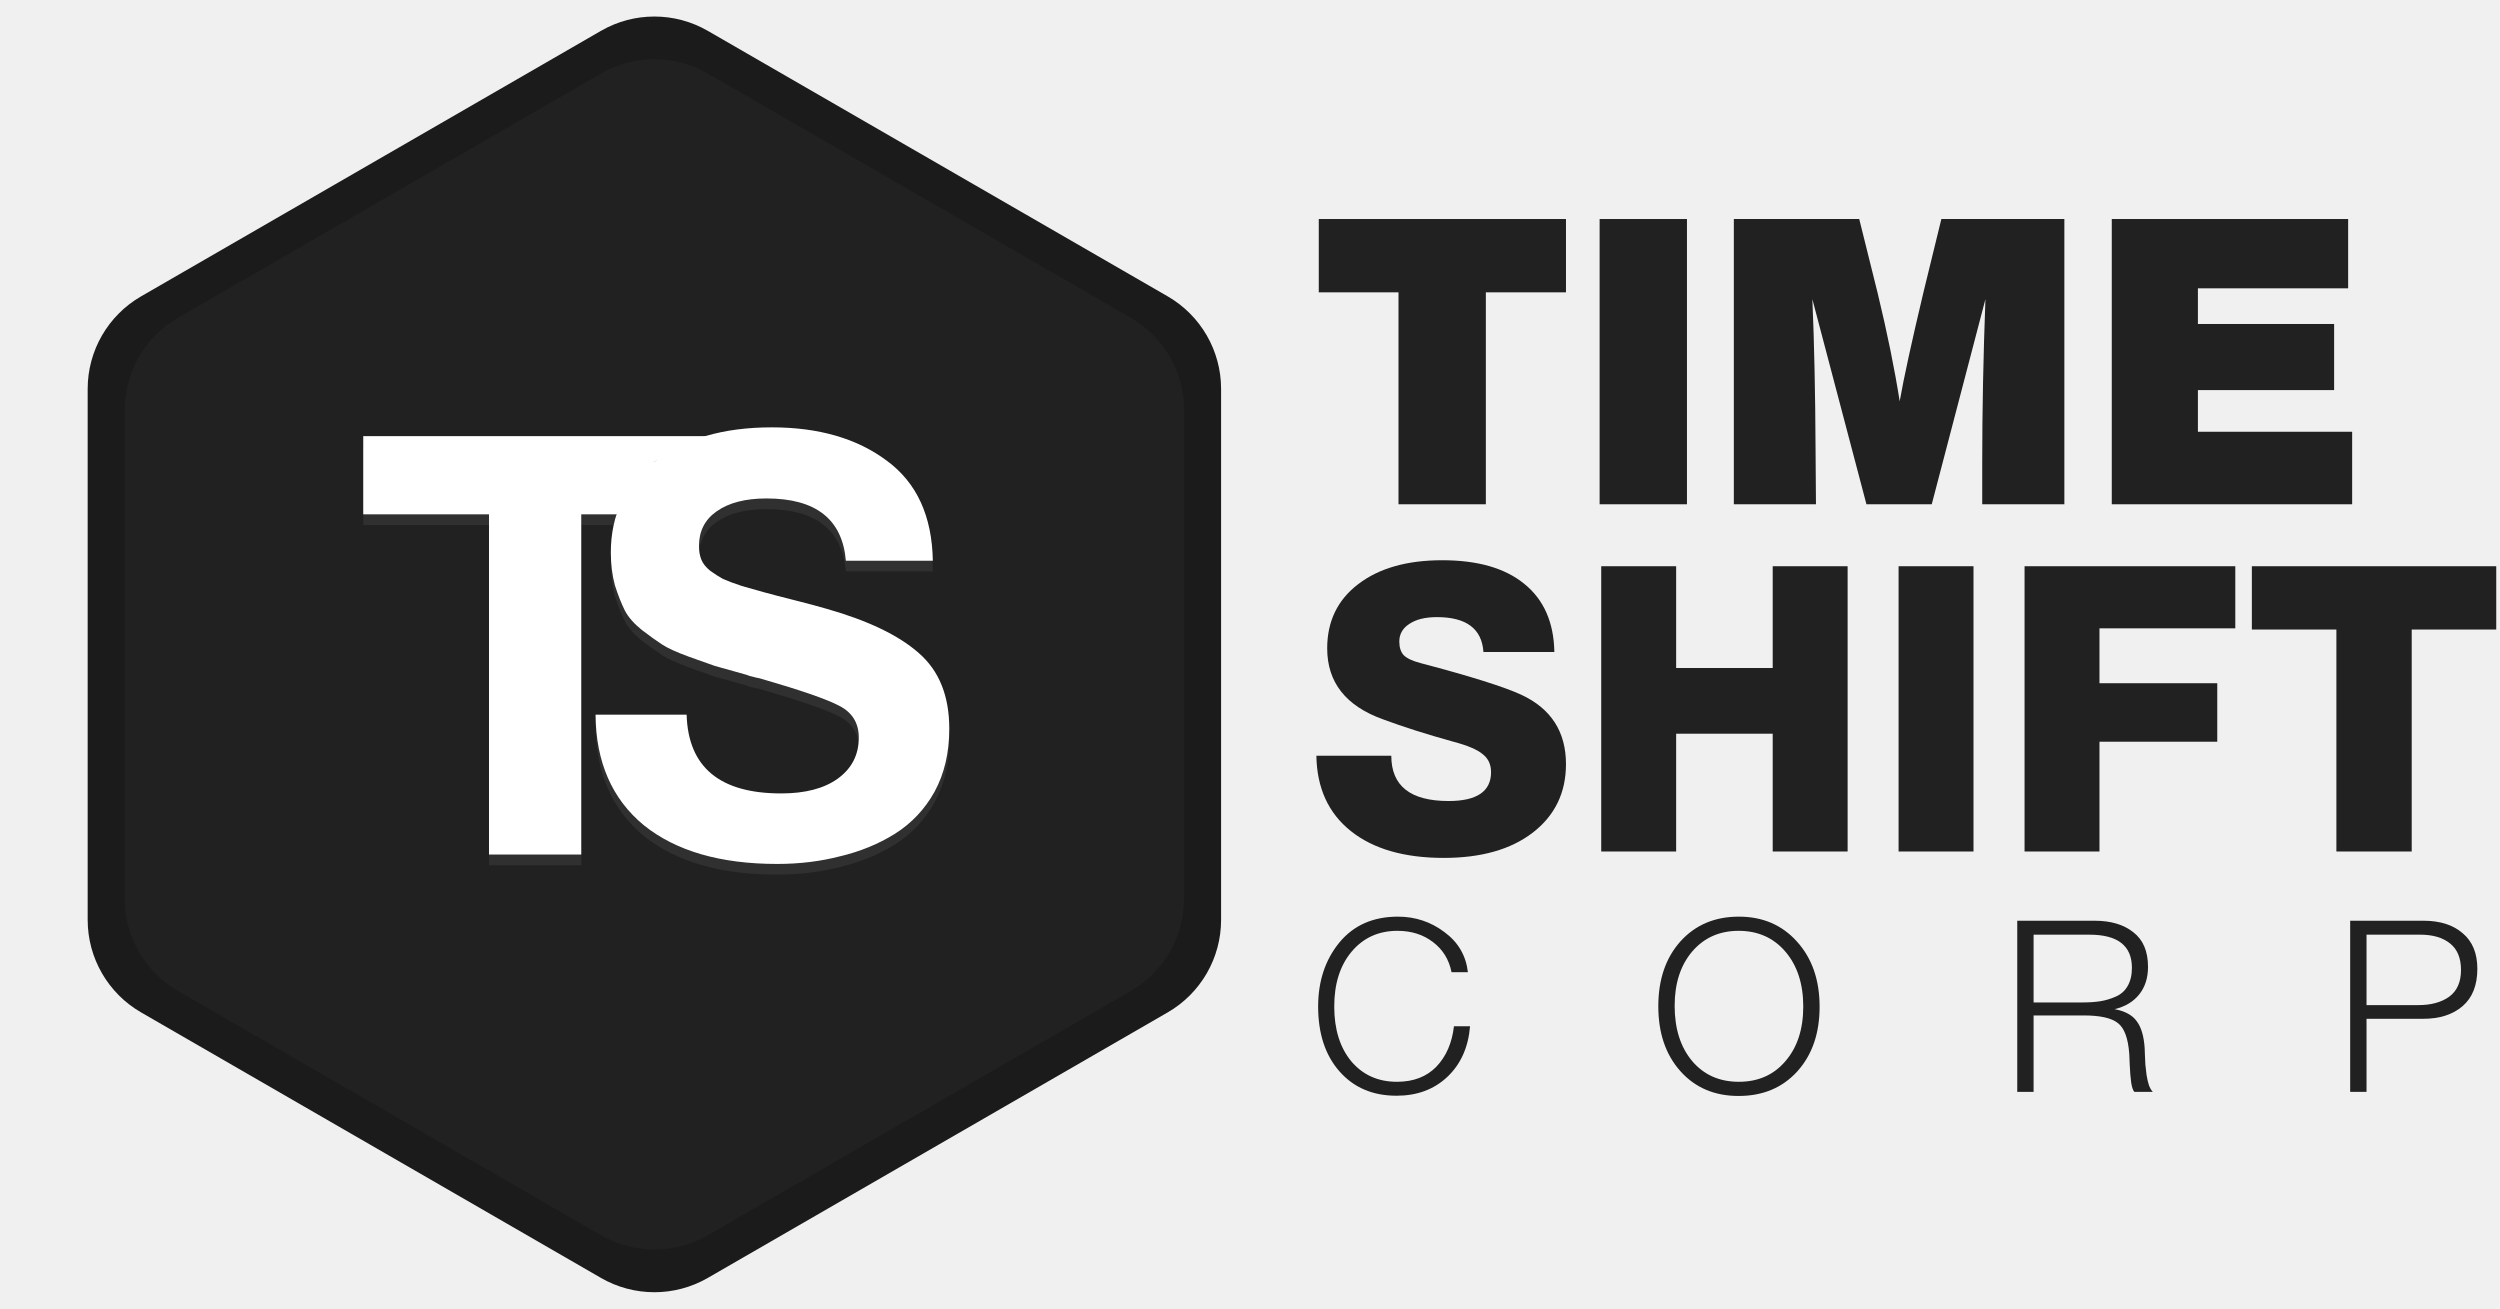
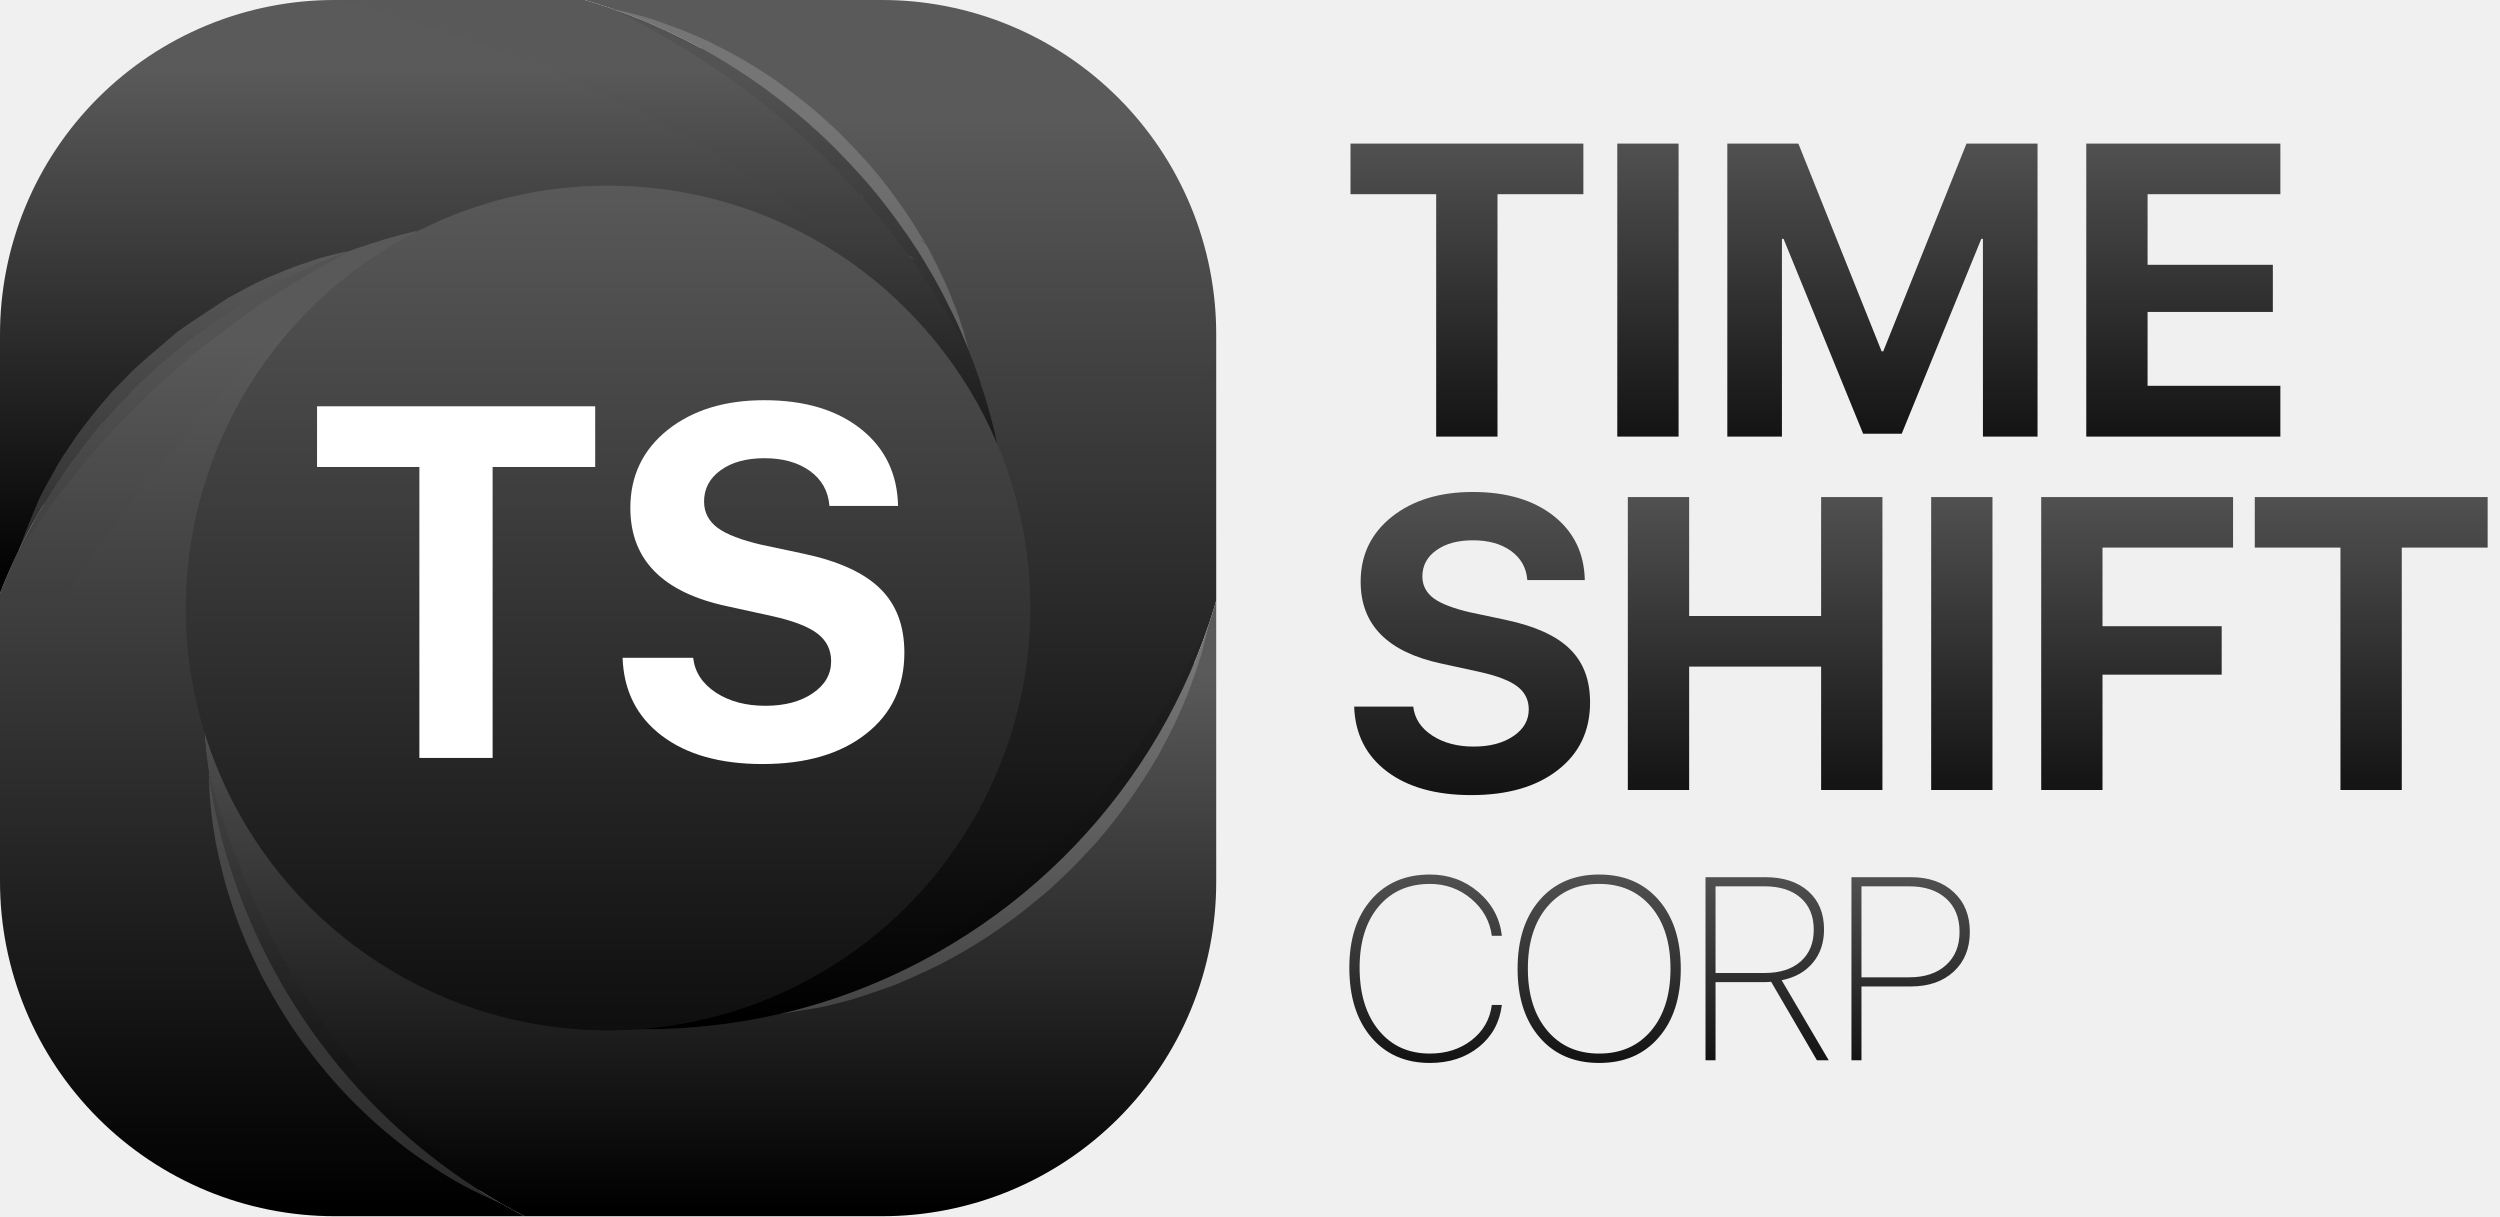
- <svg xmlns="http://www.w3.org/2000/svg" width="468" height="245" viewBox="0 0 468 245" fill="none">
-   <path d="M112.5 5.774C118.688 2.201 126.312 2.201 132.5 5.774L218.588 55.477C224.776 59.049 228.588 65.652 228.588 72.797V172.203C228.588 179.348 224.776 185.951 218.588 189.523L132.5 239.227C126.312 242.799 118.688 242.799 112.5 239.227L26.412 189.523C20.224 185.951 16.412 179.348 16.412 172.203V72.797C16.412 65.652 20.224 59.049 26.412 55.477L112.5 5.774Z" fill="#1B1B1B" />
-   <path d="M112.5 13.774C118.688 10.201 126.312 10.201 132.5 13.774L211.66 59.477C217.848 63.049 221.66 69.652 221.66 76.797V168.203C221.66 175.348 217.848 181.951 211.66 185.523L132.5 231.227C126.312 234.799 118.688 234.799 112.5 231.227L33.34 185.523C27.152 181.951 23.34 175.348 23.34 168.203V76.797C23.34 69.652 27.152 63.049 33.34 59.477L112.5 13.774Z" fill="#212121" />
-   <path d="M132.35 83.65V98.28H108.81V161.97H91.54V98.28H68V83.65H132.35Z" fill="#303030" />
-   <path d="M174.626 106.97H158.346C157.686 99.197 152.736 95.31 143.496 95.31C139.536 95.31 136.419 96.117 134.146 97.73C131.946 99.27 130.846 101.433 130.846 104.22C130.846 105.173 130.993 106.017 131.286 106.75C131.579 107.483 132.129 108.18 132.936 108.84C133.743 109.427 134.549 109.94 135.356 110.38C136.163 110.747 137.336 111.187 138.876 111.7C140.489 112.14 141.919 112.543 143.166 112.91C144.486 113.277 146.319 113.753 148.666 114.34C151.013 114.927 153.066 115.477 154.826 115.99C162.526 118.19 168.246 120.94 171.986 124.24C175.799 127.54 177.706 132.27 177.706 138.43C177.706 142.903 176.789 146.827 174.956 150.2C173.123 153.5 170.629 156.14 167.476 158.12C164.396 160.027 160.986 161.42 157.246 162.3C153.579 163.253 149.656 163.73 145.476 163.73C134.843 163.73 126.519 161.31 120.506 156.47C114.566 151.557 111.559 144.663 111.486 135.79H128.536C128.829 145.617 134.733 150.53 146.246 150.53C150.719 150.53 154.239 149.613 156.806 147.78C159.446 145.873 160.766 143.307 160.766 140.08C160.766 137.367 159.556 135.387 157.136 134.14C154.789 132.893 149.803 131.17 142.176 128.97C141.736 128.897 141.406 128.823 141.186 128.75C140.966 128.677 140.673 128.603 140.306 128.53C139.939 128.383 139.609 128.273 139.316 128.2C136.676 127.467 134.843 126.953 133.816 126.66C132.789 126.293 131.139 125.707 128.866 124.9C126.666 124.093 125.053 123.36 124.026 122.7C122.999 122.04 121.716 121.123 120.176 119.95C118.709 118.777 117.646 117.567 116.986 116.32C116.326 115 115.703 113.423 115.116 111.59C114.603 109.683 114.346 107.63 114.346 105.43C114.346 98.317 117.096 92.633 122.596 88.38C128.096 84.127 135.393 82 144.486 82C153.286 82 160.473 84.09 166.046 88.27C171.619 92.377 174.479 98.61 174.626 106.97Z" fill="#303030" />
-   <path d="M132.35 81.65L122.596 86.38L115.423 96.28H108.81V159.97H91.54V96.28H68V81.65H132.35Z" fill="white" />
-   <path d="M174.626 104.97H158.346C157.686 97.197 152.736 93.31 143.496 93.31C139.536 93.31 136.419 94.117 134.146 95.73C131.946 97.27 130.846 99.433 130.846 102.22C130.846 103.173 130.993 104.017 131.286 104.75C131.579 105.483 132.129 106.18 132.936 106.84C133.743 107.427 134.549 107.94 135.356 108.38C136.163 108.747 137.336 109.187 138.876 109.7C140.489 110.14 141.919 110.543 143.166 110.91C144.486 111.277 146.319 111.753 148.666 112.34C151.013 112.927 153.066 113.477 154.826 113.99C162.526 116.19 168.246 118.94 171.986 122.24C175.799 125.54 177.706 130.27 177.706 136.43C177.706 140.903 176.789 144.827 174.956 148.2C173.123 151.5 170.629 154.14 167.476 156.12C164.396 158.027 160.986 159.42 157.246 160.3C153.579 161.253 149.656 161.73 145.476 161.73C134.843 161.73 126.519 159.31 120.506 154.47C114.566 149.557 111.559 142.663 111.486 133.79H128.536C128.829 143.617 134.733 148.53 146.246 148.53C150.719 148.53 154.239 147.613 156.806 145.78C159.446 143.873 160.766 141.307 160.766 138.08C160.766 135.367 159.556 133.387 157.136 132.14C154.789 130.893 149.803 129.17 142.176 126.97C141.736 126.897 141.406 126.823 141.186 126.75C140.966 126.677 140.673 126.603 140.306 126.53C139.939 126.383 139.609 126.273 139.316 126.2C136.676 125.467 134.843 124.953 133.816 124.66C132.789 124.293 131.139 123.707 128.866 122.9C126.666 122.093 125.053 121.36 124.026 120.7C122.999 120.04 121.716 119.123 120.176 117.95C118.709 116.777 117.646 115.567 116.986 114.32C116.326 113 115.703 111.423 115.116 109.59C114.603 107.683 114.346 105.63 114.346 103.43C114.346 96.317 117.096 90.633 122.596 86.38C128.096 82.127 135.393 80 144.486 80C153.286 80 160.473 82.09 166.046 86.27C171.619 90.377 174.479 96.61 174.626 104.97Z" fill="white" />
-   <path d="M293.15 41V54.725H278.15V94.4H261.8V54.725H246.875V41H293.15Z" fill="#212121" />
-   <path d="M315.798 41V94.4H299.448V41H315.798Z" fill="#212121" />
-   <path d="M386.448 41V94.4H371.073V86.375C371.073 76.925 371.273 66.8 371.673 56L361.623 94.4H349.398L339.273 56C339.623 64.1 339.823 73.475 339.873 84.125L339.948 94.4H324.573V41H348.048L351.498 54.875C353.298 62.325 354.673 69.075 355.623 75.125C356.373 70.825 357.873 63.95 360.123 54.5L363.423 41H386.448Z" fill="#212121" />
-   <path d="M439.573 41V53.975H411.448V60.65H436.948V73.025H411.448V80.825H440.323V94.4H395.323V41H439.573Z" fill="#212121" />
-   <path d="M290.975 122.05H277.7C277.4 117.7 274.5 115.525 269 115.525C266.8 115.525 265.075 115.95 263.825 116.8C262.575 117.6 261.95 118.7 261.95 120.1C261.95 121.2 262.225 122.05 262.775 122.65C263.375 123.25 264.45 123.75 266 124.15C275.3 126.6 281.575 128.575 284.825 130.075C290.375 132.675 293.15 137 293.15 143.05C293.15 148.4 291.075 152.675 286.925 155.875C282.825 159.025 277.275 160.6 270.275 160.6C262.875 160.6 257.075 158.925 252.875 155.575C248.675 152.225 246.525 147.525 246.425 141.475H260.45C260.45 147.125 264.025 149.95 271.175 149.95C276.475 149.95 279.125 148.15 279.125 144.55C279.125 143.1 278.6 141.975 277.55 141.175C276.55 140.325 274.725 139.55 272.075 138.85C267.025 137.45 262.625 136.05 258.875 134.65C251.925 132.15 248.45 127.725 248.45 121.375C248.45 116.325 250.375 112.325 254.225 109.375C258.125 106.375 263.375 104.875 269.975 104.875C276.625 104.875 281.75 106.35 285.35 109.3C289 112.25 290.875 116.5 290.975 122.05Z" fill="#212121" />
-   <path d="M345.874 106V159.4H331.849V137.35H313.774V159.4H299.749V106H313.774V125.05H331.849V106H345.874Z" fill="#212121" />
-   <path d="M369.44 106V159.4H355.415V106H369.44Z" fill="#212121" />
-   <path d="M418.447 106V117.625H393.022V127.9H415.072V138.85H393.022V159.4H378.997V106H418.447Z" fill="#212121" />
-   <path d="M467.297 106V117.85H451.472V159.4H437.372V117.85H421.547V106H467.297Z" fill="#212121" />
-   <path d="M275.195 192.115C274.865 196.075 273.44 199.24 270.92 201.61C268.43 203.95 265.265 205.12 261.425 205.12C256.985 205.12 253.43 203.605 250.76 200.575C248.09 197.545 246.755 193.495 246.755 188.425C246.755 183.685 248.075 179.695 250.715 176.455C253.385 173.215 257.045 171.595 261.695 171.595C264.935 171.595 267.83 172.555 270.38 174.475C272.96 176.365 274.43 178.87 274.79 181.99H271.73C271.25 179.62 270.095 177.745 268.265 176.365C266.435 174.955 264.215 174.25 261.605 174.25C258.065 174.25 255.2 175.555 253.01 178.165C250.85 180.745 249.77 184.165 249.77 188.425C249.77 192.685 250.835 196.105 252.965 198.685C255.125 201.235 257.975 202.51 261.515 202.51C264.605 202.51 267.065 201.565 268.895 199.675C270.725 197.755 271.82 195.235 272.18 192.115H275.195Z" fill="#212121" />
-   <path d="M325.51 171.595C329.98 171.595 333.61 173.155 336.4 176.275C339.22 179.395 340.63 183.46 340.63 188.47C340.63 193.45 339.235 197.485 336.445 200.575C333.655 203.635 329.995 205.165 325.465 205.165C320.965 205.165 317.335 203.62 314.575 200.53C311.815 197.44 310.435 193.39 310.435 188.38C310.435 183.37 311.815 179.32 314.575 176.23C317.365 173.14 321.01 171.595 325.51 171.595ZM325.465 174.25C321.895 174.25 319 175.54 316.78 178.12C314.59 180.7 313.495 184.09 313.495 188.29C313.495 192.58 314.59 196.03 316.78 198.64C318.97 201.22 321.88 202.51 325.51 202.51C329.14 202.51 332.05 201.22 334.24 198.64C336.46 196.06 337.57 192.655 337.57 188.425C337.57 184.195 336.46 180.775 334.24 178.165C332.02 175.555 329.095 174.25 325.465 174.25Z" fill="#212121" />
-   <path d="M377.629 172.36H392.119C395.149 172.36 397.564 173.08 399.364 174.52C401.194 175.93 402.109 178.09 402.109 181C402.109 183.07 401.554 184.795 400.444 186.175C399.364 187.525 397.834 188.44 395.854 188.92C397.804 189.28 399.184 190.03 399.994 191.17C400.834 192.28 401.329 193.945 401.479 196.165C401.479 196.225 401.494 196.63 401.524 197.38C401.554 198.13 401.584 198.775 401.614 199.315C401.674 199.855 401.749 200.5 401.839 201.25C401.959 202 402.109 202.645 402.289 203.185C402.499 203.725 402.739 204.13 403.009 204.4H399.544C399.274 204.07 399.079 203.485 398.959 202.645C398.839 201.805 398.749 200.725 398.689 199.405C398.629 198.085 398.599 197.38 398.599 197.29C398.389 194.38 397.684 192.46 396.484 191.53C395.284 190.57 393.154 190.09 390.094 190.09H380.689V204.4H377.629V172.36ZM380.689 174.97V187.66H389.734C391.054 187.66 392.194 187.585 393.154 187.435C394.114 187.285 395.074 187 396.034 186.58C397.024 186.16 397.774 185.5 398.284 184.6C398.824 183.67 399.094 182.53 399.094 181.18C399.094 177.04 396.439 174.97 391.129 174.97H380.689Z" fill="#212121" />
-   <path d="M439.954 172.36H453.679C456.769 172.36 459.214 173.14 461.014 174.7C462.844 176.23 463.759 178.45 463.759 181.36C463.759 184.42 462.844 186.745 461.014 188.335C459.184 189.925 456.709 190.72 453.589 190.72H443.014V204.4H439.954V172.36ZM443.014 174.97V188.155H452.734C455.104 188.155 457.024 187.63 458.494 186.58C459.964 185.5 460.699 183.835 460.699 181.585C460.699 179.365 460.024 177.715 458.674 176.635C457.324 175.525 455.449 174.97 453.049 174.97H443.014Z" fill="#212121" />
+ <svg xmlns="http://www.w3.org/2000/svg" width="481" height="234" viewBox="0 0 481 234" fill="none">
+   <circle cx="118" cy="120" r="112" fill="url(#paint0_linear)" />
+   <path d="M80.689 145.828V89.847H61V78.172H114.514V89.847H94.779V145.828H80.689Z" fill="white" />
+   <path d="M133.363 126.558C133.674 129.309 135.136 131.543 137.749 133.263C140.33 134.95 143.503 135.794 147.266 135.794C150.999 135.794 154.047 134.982 156.411 133.356C158.744 131.762 159.91 129.715 159.91 127.214C159.91 125.026 159.039 123.26 157.297 121.916C155.555 120.572 152.647 119.447 148.573 118.541L139.801 116.618C127.453 113.961 121.279 107.663 121.279 97.723C121.279 91.534 123.69 86.518 128.511 82.673C133.301 78.891 139.475 77 147.033 77C154.809 77 161.03 78.86 165.695 82.579C170.299 86.268 172.663 91.191 172.787 97.348H159.583C159.366 94.504 158.106 92.253 155.804 90.597C153.534 88.971 150.626 88.159 147.08 88.159C143.596 88.159 140.797 88.924 138.682 90.456C136.536 91.988 135.462 94.004 135.462 96.504C135.462 98.567 136.333 100.255 138.075 101.568C139.786 102.818 142.585 103.897 146.473 104.803L154.638 106.538C161.387 107.976 166.302 110.226 169.381 113.289C172.46 116.321 174 120.416 174 125.573C174 132.137 171.543 137.342 166.628 141.186C161.714 145.062 155.073 147 146.706 147C138.588 147 132.134 145.187 127.344 141.561C122.523 137.904 120.004 132.903 119.786 126.558H133.363Z" fill="white" />
+   <path d="M234 64.377V115.557C233.592 116.999 233.129 118.442 232.667 119.856C232.648 119.879 232.638 119.908 232.64 119.938C232.64 119.965 232.64 119.965 232.612 119.992C226.879 137.039 217.218 152.498 204.409 165.122C191.601 177.747 176.003 187.183 158.875 192.668C155.964 193.593 153.025 194.41 150.032 195.09C149.997 195.104 149.961 195.113 149.924 195.117C141.472 197.055 132.828 198.032 124.157 198.028H122.987C136.946 196.992 150.401 192.367 162.047 184.601C173.693 176.836 183.135 166.193 189.459 153.705V153.677C194.791 143.175 197.772 131.638 198.195 119.868C198.618 108.097 196.472 96.376 191.907 85.518C191.309 82.716 190.601 79.941 189.785 77.22C189.459 76.077 189.078 74.907 188.697 73.764C188.479 73.057 188.234 72.349 187.989 71.669C187.69 70.853 187.418 70.009 187.064 69.193C186.846 68.621 186.629 68.023 186.384 67.424C185.949 66.336 185.486 65.22 185.023 64.105C184.479 62.88 183.962 61.656 183.364 60.459C183.037 59.806 182.738 59.18 182.384 58.527C182.112 57.901 181.758 57.248 181.432 56.622C181.105 55.996 180.752 55.316 180.371 54.663C179.881 53.684 179.31 52.759 178.765 51.834C178.031 50.555 177.242 49.303 176.48 48.051C176.398 48.024 176.398 47.997 176.371 47.915C175.555 46.636 174.711 45.358 173.813 44.16C172.97 42.909 172.072 41.657 171.12 40.46C170.222 39.263 169.297 38.038 168.29 36.868C168.206 36.805 168.14 36.721 168.099 36.623C167.201 35.535 166.304 34.474 165.324 33.44C164.317 32.297 163.311 31.209 162.222 30.121C161.188 29.005 160.127 27.944 158.984 26.883C157.978 25.903 156.916 24.924 155.801 23.971L155.638 23.808C155.066 23.318 154.495 22.801 153.923 22.339C153.325 21.822 152.726 21.332 152.128 20.869C150.985 19.917 149.76 18.965 148.536 18.067C147.91 17.577 147.284 17.087 146.631 16.652C145.978 16.217 145.325 15.754 144.699 15.292C144.427 15.101 144.155 14.938 143.883 14.747C142.713 13.958 141.489 13.169 140.264 12.408C138.849 11.51 137.407 10.666 135.938 9.85C135.367 9.523 134.823 9.197 134.224 8.925C133.653 8.598 133.108 8.326 132.51 8.027C131.964 7.713 131.401 7.432 130.823 7.183C129.544 6.53 128.211 5.904 126.877 5.306C126.497 5.115 126.088 4.925 125.68 4.762C124.728 4.326 123.748 3.973 122.769 3.564C122.588 3.468 122.396 3.395 122.197 3.347C121.517 3.047 120.837 2.775 120.13 2.531C119.477 2.286 118.824 2.041 118.116 1.823L118.062 1.796L118.034 1.769C117.381 1.524 116.701 1.306 115.994 1.088C114.851 0.68 113.681 0.354 112.538 7.88814e-05H169.596C178.055 -0.013 186.433 1.643 194.252 4.873C202.07 8.103 209.174 12.844 215.156 18.824C221.139 24.805 225.883 31.907 229.116 39.723C232.35 47.54 234.009 55.918 234 64.377Z" fill="url(#paint1_linear)" />
+   <path d="M233.999 115.557V169.595C234.014 178.056 232.358 186.438 229.126 194.258C225.895 202.078 221.151 209.184 215.168 215.167C209.184 221.15 202.079 225.894 194.259 229.125C186.438 232.357 178.057 234.013 169.595 233.999H100.919C99.45 233.237 97.981 232.448 96.539 231.604H96.511C96.484 231.577 96.484 231.577 96.457 231.577C71.039 216.919 52.185 193.1 43.753 164.996C42.159 159.688 40.967 154.267 40.188 148.78V148.725C39.808 146.14 39.508 143.501 39.318 140.862C44.427 157.477 54.728 172.017 68.71 182.345C82.692 192.673 99.617 198.247 117 198.246C119.041 198.246 121.027 198.192 122.986 198.028H124.156C132.827 198.032 141.471 197.055 149.923 195.117C149.96 195.113 149.997 195.103 150.032 195.09C153.025 194.41 155.964 193.593 158.875 192.668C176.003 187.183 191.6 177.747 204.409 165.122C217.218 152.498 226.878 137.038 232.612 119.992C232.639 119.965 232.639 119.965 232.639 119.938C232.638 119.908 232.647 119.879 232.666 119.856C233.129 118.442 233.586 116.999 233.999 115.557Z" fill="url(#paint2_linear)" />
+   <path d="M100.919 233.999H64.404C47.323 233.998 30.942 227.213 18.864 215.135C6.786 203.057 0.001 186.676 0 169.595V114.143C1.088 111.34 2.286 108.565 3.592 105.871L3.646 105.817C4.353 104.347 5.088 102.905 5.877 101.49C6.34 100.62 6.83 99.749 7.292 98.878C8.272 97.246 9.224 95.641 10.258 94.062C11.237 92.539 12.217 91.042 13.278 89.546C14.339 88.049 15.455 86.607 16.57 85.165C17.686 83.723 18.856 82.335 20.026 80.975C21.196 79.614 22.42 78.254 23.699 76.921C24.978 75.587 26.23 74.308 27.563 73.057C30.175 70.554 32.923 68.159 35.78 65.901C38.583 63.67 41.494 61.602 44.487 59.643C44.565 59.592 44.647 59.546 44.732 59.507C46.228 58.527 47.779 57.602 49.303 56.677C49.393 56.648 49.476 56.602 49.548 56.541L51.752 55.316C53.657 54.283 55.561 53.303 57.52 52.378C58.445 51.915 59.398 51.507 60.35 51.072C61.52 50.555 62.717 50.038 63.887 49.575C65.003 49.14 66.145 48.705 67.288 48.269L67.343 48.242C68.05 47.997 68.785 47.725 69.492 47.48C70.499 47.154 71.56 46.8 72.594 46.501C73.317 46.237 74.052 46.01 74.798 45.821C76.594 45.303 78.417 44.814 80.24 44.406C80.118 44.512 79.991 44.612 79.859 44.705C62.903 53.44 49.555 67.854 42.145 85.429C34.734 103.004 33.734 122.624 39.317 140.862C39.508 143.501 39.807 146.141 40.188 148.726V148.78C40.967 154.268 42.158 159.688 43.752 164.997C52.186 193.096 71.037 216.91 96.451 231.567C96.478 231.567 96.478 231.567 96.505 231.594H96.533C97.98 232.448 99.444 233.237 100.919 233.999Z" fill="url(#paint3_linear)" />
+   <path d="M191.825 85.219C191.253 82.525 190.573 79.832 189.784 77.22C189.539 76.349 189.24 75.424 188.94 74.553C188.832 74.172 188.75 73.9 188.696 73.764C188.478 73.057 188.233 72.349 187.988 71.669C187.689 70.853 187.417 70.009 187.063 69.193C186.845 68.621 186.628 68.023 186.383 67.424C185.947 66.336 185.485 65.22 185.022 64.105C184.478 62.88 183.934 61.656 183.363 60.459C183.036 59.806 182.737 59.18 182.383 58.527C182.084 57.901 181.757 57.248 181.431 56.622C181.104 55.996 180.751 55.316 180.37 54.663C179.88 53.684 179.308 52.759 178.764 51.834C178.03 50.555 177.241 49.303 176.479 48.051C176.397 48.024 176.397 47.997 176.37 47.915C175.526 46.636 174.683 45.385 173.812 44.16C172.942 42.936 172.044 41.684 171.118 40.46C170.193 39.236 169.268 38.066 168.289 36.868C168.205 36.805 168.139 36.721 168.098 36.623C167.173 35.535 166.275 34.474 165.323 33.44C164.289 32.297 163.282 31.209 162.221 30.121C161.16 29.032 160.126 27.944 158.983 26.883C157.976 25.903 156.915 24.924 155.8 23.971L155.636 23.808C155.065 23.318 154.494 22.801 153.922 22.339L152.126 20.869C150.984 19.917 149.759 18.965 148.535 18.067C147.909 17.604 147.256 17.142 146.63 16.652C146.004 16.162 145.324 15.754 144.698 15.292C144.426 15.101 144.154 14.938 143.882 14.747C142.712 13.958 141.488 13.169 140.263 12.407C138.848 11.509 137.406 10.666 135.937 9.85C135.366 9.523 134.821 9.197 134.223 8.925C133.651 8.598 133.107 8.326 132.509 8.027C131.963 7.713 131.4 7.431 130.822 7.183C129.543 6.53 128.237 5.904 126.876 5.306C126.495 5.115 126.087 4.925 125.679 4.762C124.7 4.326 123.747 3.918 122.768 3.564C122.587 3.468 122.395 3.395 122.196 3.347C121.516 3.047 120.836 2.775 120.128 2.53C119.475 2.286 118.822 2.041 118.115 1.823L118.061 1.796L118.033 1.769C117.38 1.524 116.7 1.306 115.993 1.088C114.85 0.68 113.68 0.354 112.537 9.2042e-07H64.377C55.922 -0.001 47.55 1.663 39.739 4.897C31.928 8.132 24.831 12.874 18.852 18.852C12.874 24.831 8.132 31.928 4.898 39.739C1.663 47.55 -0.001 55.922 9.20375e-07 64.377V114.142C1.116 111.286 2.34 108.483 3.673 105.762C5.224 102.551 6.938 99.45 8.761 96.429C9.224 95.64 9.741 94.851 10.258 94.062C11.237 92.538 12.217 91.042 13.278 89.545C14.339 88.049 15.4 86.607 16.57 85.165C17.659 83.75 18.802 82.335 20.026 80.975C21.25 79.614 22.42 78.226 23.699 76.92C24.924 75.587 26.23 74.281 27.563 73.057C30.18 70.535 32.923 68.147 35.78 65.901C38.564 63.684 41.461 61.613 44.46 59.697C44.544 59.624 44.635 59.561 44.732 59.507C46.174 58.554 47.616 57.656 49.113 56.785C53.866 54.046 58.803 51.637 63.887 49.575C65.003 49.14 66.145 48.704 67.288 48.269L67.343 48.242C68.05 47.997 68.785 47.725 69.492 47.48C69.614 47.456 69.732 47.42 69.846 47.371C70.771 47.045 71.696 46.773 72.594 46.501C73.317 46.236 74.052 46.01 74.798 45.82C76.594 45.303 78.417 44.813 80.24 44.405C80.104 44.487 79.995 44.623 79.859 44.705C80.158 44.541 80.43 44.433 80.702 44.269H80.784C92.018 38.62 104.424 35.693 116.999 35.726C137.553 35.702 157.347 43.494 172.37 57.52C172.452 57.602 172.533 57.656 172.561 57.738C177.211 62.089 181.33 66.975 184.832 72.295L184.859 72.322C185.458 73.247 186.056 74.172 186.628 75.124C188.635 78.458 190.399 81.931 191.906 85.518C191.872 85.421 191.845 85.321 191.825 85.219Z" fill="url(#paint4_linear)" />
+   <g style="mix-blend-mode:multiply" opacity="0.08">
+     <g style="mix-blend-mode:multiply" opacity="0.08">
+       <path d="M233.999 66.853V115.558C227.116 139.36 212.677 160.277 192.863 175.154C173.049 190.031 148.933 198.059 124.156 198.029H122.986C136.945 196.992 150.4 192.367 162.046 184.601C173.692 176.836 183.135 166.193 189.458 153.705C189.485 153.678 189.458 153.678 189.458 153.678C206.328 134.332 222.517 106.606 233.999 66.853Z" fill="black" />
+     </g>
+   </g>
+   <g style="mix-blend-mode:multiply" opacity="0.08">
+     <g style="mix-blend-mode:multiply" opacity="0.08">
+       <path d="M132.618 233.999H100.919C83.546 225.035 68.761 211.767 57.976 195.461C47.191 179.156 40.767 160.358 39.318 140.862C43.476 154.404 51.113 166.619 61.466 176.288C79.56 201.575 104.141 221.513 132.618 233.999Z" fill="black" />
+     </g>
+   </g>
+   <g style="mix-blend-mode:multiply" opacity="0.08">
+     <g style="mix-blend-mode:multiply" opacity="0.08">
+       <path d="M80.24 44.406C80.118 44.512 79.991 44.612 79.859 44.705C71.264 49.148 63.525 55.081 57.003 62.228C39.97 77.002 18.774 100.701 0 137.379V114.143C1.676 109.799 3.639 105.573 5.877 101.49C6.34 100.62 6.83 99.749 7.292 98.878C8.272 97.246 9.224 95.641 10.258 94.062C11.237 92.539 12.217 91.042 13.278 89.546C14.339 88.049 15.455 86.607 16.57 85.165C17.686 83.723 18.856 82.335 20.026 80.975C21.196 79.614 22.42 78.254 23.699 76.921C24.978 75.587 26.23 74.308 27.563 73.057C30.175 70.554 32.923 68.159 35.78 65.901C38.583 63.67 41.494 61.602 44.487 59.643C44.565 59.592 44.647 59.546 44.732 59.507C46.228 58.527 47.779 57.602 49.303 56.677C49.393 56.648 49.476 56.602 49.548 56.541L51.752 55.316C53.657 54.283 55.561 53.303 57.52 52.378C58.445 51.915 59.398 51.507 60.35 51.072C61.52 50.555 62.717 50.038 63.887 49.575C65.737 48.841 67.615 48.133 69.492 47.48C70.499 47.154 71.56 46.8 72.594 46.501C73.317 46.237 74.052 46.01 74.798 45.821C76.588 45.303 78.417 44.814 80.24 44.406Z" fill="black" />
+     </g>
+   </g>
+   <g style="mix-blend-mode:multiply" opacity="0.08">
+     <g style="mix-blend-mode:multiply" opacity="0.08">
+       <path d="M191.906 85.518C190.399 81.931 188.635 78.458 186.627 75.124C186.16 74.119 185.566 73.177 184.859 72.322L184.832 72.295C181.33 66.975 177.211 62.089 172.56 57.738C172.533 57.656 172.451 57.602 172.37 57.52C154.548 38.746 121.924 14.829 64.404 0H112.537C113.68 0.354 114.85 0.68 115.992 1.088C116.7 1.306 117.38 1.524 118.033 1.769C118.06 1.769 118.088 1.823 118.115 1.823C118.822 2.041 119.475 2.286 120.128 2.53C120.836 2.775 121.516 3.047 122.196 3.347C122.395 3.395 122.587 3.468 122.768 3.564C123.747 3.918 124.699 4.326 125.679 4.762C126.087 4.925 126.495 5.115 126.876 5.306C128.237 5.904 129.543 6.53 130.821 7.183C131.4 7.431 131.963 7.713 132.508 8.027C133.107 8.326 133.651 8.598 134.223 8.925C134.821 9.197 135.365 9.523 135.937 9.85C137.406 10.666 138.848 11.509 140.263 12.407C141.487 13.169 142.712 13.958 143.882 14.747C144.154 14.938 144.426 15.101 144.698 15.292C145.324 15.754 145.977 16.189 146.63 16.652C147.283 17.115 147.909 17.604 148.535 18.067C149.759 18.965 150.983 19.917 152.126 20.869L153.922 22.339C154.493 22.801 155.065 23.318 155.636 23.808L155.799 23.971C156.915 24.924 157.976 25.903 158.983 26.883C160.126 27.944 161.187 29.005 162.221 30.121C163.255 31.236 164.289 32.297 165.323 33.44C166.275 34.474 167.173 35.535 168.098 36.623C168.139 36.721 168.204 36.805 168.288 36.868C169.268 38.066 170.193 39.263 171.118 40.46C172.043 41.657 172.941 42.909 173.812 44.16C174.683 45.412 175.526 46.636 176.37 47.915C176.397 47.997 176.397 48.024 176.478 48.051C177.24 49.303 178.029 50.555 178.764 51.834C179.308 52.759 179.88 53.684 180.369 54.663C180.75 55.316 181.077 55.969 181.43 56.622C181.784 57.275 182.084 57.901 182.383 58.527C182.737 59.18 183.036 59.806 183.362 60.459C183.934 61.656 184.478 62.88 185.022 64.105C185.485 65.22 185.947 66.336 186.383 67.424C186.627 68.023 186.845 68.621 187.063 69.193C187.417 70.009 187.689 70.853 187.988 71.669C188.233 72.349 188.478 73.057 188.695 73.764C188.75 73.9 188.831 74.172 188.94 74.553C189.103 75.152 189.348 76.05 189.62 77.056C190.41 79.995 191.471 83.94 191.824 85.219C191.845 85.321 191.872 85.421 191.906 85.518Z" fill="black" />
+     </g>
+   </g>
+   <g style="mix-blend-mode:multiply" opacity="0.25">
+     <g style="mix-blend-mode:multiply" opacity="0.25">
+       <path d="M96.51 231.604C96.482 231.577 96.482 231.577 96.455 231.577C71.037 216.919 52.183 193.1 43.751 164.996C42.157 159.688 40.965 154.267 40.187 148.779C40.295 149.079 40.704 150.602 41.438 153.024C42.227 155.745 43.452 159.609 45.111 164.098C46.009 166.357 46.907 168.778 47.996 171.281C48.513 172.56 49.111 173.839 49.737 175.145C50.363 176.451 50.934 177.757 51.614 179.09C52.92 181.784 54.444 184.451 55.995 187.144C57.546 189.838 59.26 192.532 61.056 195.117C62.797 197.756 64.675 200.314 66.607 202.762C68.538 205.211 70.498 207.578 72.511 209.782C74.525 211.986 76.456 214.081 78.415 216.013C80.374 217.945 82.198 219.687 84.048 221.319C85.898 222.952 87.476 224.367 89.027 225.645C90.578 226.924 91.884 227.958 93 228.856C95.089 230.478 96.374 231.468 96.51 231.604Z" fill="black" />
+     </g>
+   </g>
+   <g style="mix-blend-mode:multiply" opacity="0.25">
+     <g style="mix-blend-mode:multiply" opacity="0.25">
+       <path d="M232.61 119.993C226.877 137.039 217.216 152.498 204.408 165.123C191.599 177.747 176.001 187.183 158.873 192.668C155.962 193.594 153.023 194.41 150.03 195.09C150.411 194.9 152.044 194.247 154.629 193.267C156.071 192.668 158.057 192.097 159.935 191.199C161.948 190.247 164.37 189.349 166.737 188.124C167.934 187.526 169.186 186.9 170.492 186.274C171.771 185.567 173.076 184.832 174.437 184.098C175.838 183.371 177.2 182.572 178.518 181.703C179.879 180.832 181.321 180.043 182.709 179.091C184.096 178.139 185.511 177.186 186.926 176.207C188.341 175.227 189.674 174.112 191.089 173.078C192.504 172.044 193.864 170.901 195.225 169.758C196.585 168.616 197.973 167.5 199.225 166.221C200.531 164.997 201.891 163.854 203.143 162.602C204.394 161.351 205.619 160.045 206.843 158.793C209.129 156.127 211.55 153.65 213.564 150.957C215.713 148.399 217.536 145.705 219.386 143.229C220.23 141.951 221.047 140.672 221.836 139.475C222.65 138.326 223.403 137.137 224.094 135.91C225.454 133.57 226.76 131.448 227.767 129.489C228.774 127.53 229.78 125.843 230.406 124.373C231.549 122.006 232.365 120.455 232.61 119.993Z" fill="black" />
+     </g>
+   </g>
+   <g style="mix-blend-mode:multiply" opacity="0.25">
+     <g style="mix-blend-mode:multiply" opacity="0.25">
+       <path d="M67.288 48.269L61.737 51.425C59.86 52.432 58.064 53.575 56.241 54.663C54.418 55.752 52.65 56.922 50.881 58.037L50.201 58.472L49.629 58.881L48.296 59.806L46.99 60.731L46.337 61.193L46.038 61.411C46.065 61.384 46.092 61.357 46.092 61.33L45.82 61.574L39.616 66.336L38.065 67.506L37.657 67.778L37.521 67.887H37.494V67.914L37.467 67.941L37.385 67.996L36.732 68.567L33.821 71.179C32.841 72.05 31.889 72.921 30.882 73.737L29.413 75.016L28.134 76.24L25.44 78.907C24.57 79.859 23.644 80.784 22.747 81.709L22.066 82.417L21.93 82.553L21.903 82.58H21.876L21.849 82.634L21.794 82.662L21.495 83.042L20.189 84.512L18.91 85.954L18.311 86.607L17.686 87.341L15.155 90.335L12.815 93.328L11.591 94.851L10.448 96.375C9.686 97.246 8.951 98.47 8.217 99.504C6.748 101.626 5.224 103.749 3.646 105.816C4.353 104.347 5.088 102.905 5.877 101.49C6.339 100.62 6.829 99.749 7.292 98.878C8.271 97.246 9.224 95.64 10.258 94.062C11.237 92.538 12.216 91.042 13.278 89.545C14.339 88.049 15.454 86.607 16.57 85.165C17.686 83.723 18.856 82.335 20.026 80.975C21.196 79.614 22.42 78.254 23.699 76.92C24.978 75.587 26.229 74.308 27.563 73.057C30.175 70.553 32.923 68.159 35.78 65.901C38.582 63.669 41.494 61.602 44.487 59.642C44.565 59.591 44.647 59.546 44.731 59.507C46.228 58.527 47.779 57.602 49.303 56.677C49.392 56.648 49.476 56.602 49.548 56.541L51.752 55.316C53.656 54.282 55.561 53.303 57.52 52.378C58.445 51.915 59.397 51.507 60.35 51.072C61.52 50.555 62.717 50.038 63.887 49.575C65.002 49.14 66.145 48.704 67.288 48.269Z" fill="black" />
+     </g>
+   </g>
+   <g style="mix-blend-mode:multiply" opacity="0.25">
+     <g style="mix-blend-mode:multiply" opacity="0.25">
+       <path d="M186.383 67.424C185.458 65.819 184.588 64.268 183.635 62.69L182.928 61.52C182.683 61.085 182.52 60.785 182.248 60.377L180.805 58.064L179.363 55.806L177.84 53.52L175.064 49.466L175.01 49.412C174.904 49.306 174.813 49.187 174.738 49.058C174.735 49.038 174.725 49.018 174.711 49.004V48.977L172.67 46.337C172.316 45.875 172.017 45.439 171.636 45.004L170.575 43.671L169.514 42.31L169.051 41.739L168.507 41.059L166.493 38.664L166.439 38.61C166.392 38.549 166.337 38.494 166.276 38.447C166.189 38.351 166.107 38.251 166.031 38.147C165.079 37.141 164.181 36.079 163.283 35.1L160.29 31.971L157.128 28.858L153.999 25.947L153.917 25.865V25.838H153.89C153.101 25.131 152.312 24.423 151.469 23.715L150.244 22.736L148.993 21.702L146.489 19.634L145.21 18.627L143.959 17.675C143.496 17.349 143.143 17.076 142.653 16.75L141.401 15.852L140.068 14.9L139.415 14.41C139.333 14.356 139.143 14.247 139.143 14.22L138.789 14.002L136.068 12.179L133.429 10.465L133.347 10.438C132.504 9.893 131.66 9.349 130.735 8.832L128.014 7.227L125.293 5.649L122.518 4.152L122.436 4.098L122.028 3.88L121.974 3.853C120.722 3.2 119.416 2.465 118.11 1.812C118.818 2.03 119.471 2.275 120.124 2.52C120.831 2.765 121.511 3.037 122.191 3.336C122.39 3.384 122.582 3.458 122.763 3.554C123.742 3.907 124.695 4.315 125.674 4.751C126.082 4.914 126.491 5.104 126.871 5.295C128.232 5.894 129.538 6.519 130.817 7.172C131.395 7.421 131.958 7.702 132.504 8.016C133.102 8.315 133.647 8.587 134.218 8.914C134.817 9.186 135.361 9.512 135.932 9.839C137.401 10.655 138.844 11.499 140.258 12.397C141.483 13.158 142.707 13.947 143.877 14.736C144.149 14.927 144.421 15.09 144.693 15.281C145.319 15.743 145.972 16.179 146.625 16.641C147.278 17.104 147.904 17.593 148.53 18.056C149.754 18.954 150.979 19.906 152.122 20.859L153.917 22.328C154.489 22.791 155.06 23.308 155.632 23.797L155.795 23.96C156.91 24.913 157.972 25.892 158.978 26.872C160.121 27.933 161.182 28.994 162.216 30.11C163.25 31.225 164.284 32.286 165.318 33.429C166.27 34.463 167.168 35.524 168.093 36.613C168.134 36.71 168.2 36.794 168.284 36.858C169.263 38.055 170.188 39.252 171.114 40.449C172.039 41.646 172.937 42.898 173.807 44.15C174.678 45.401 175.521 46.626 176.365 47.904C176.392 47.986 176.392 48.013 176.474 48.041C177.236 49.292 178.025 50.544 178.759 51.823C179.304 52.748 179.875 53.673 180.365 54.652C180.746 55.305 181.072 55.958 181.426 56.611C181.78 57.264 182.079 57.89 182.378 58.516C182.732 59.169 183.031 59.795 183.358 60.448C183.929 61.645 184.473 62.87 185.017 64.094C185.485 65.22 185.948 66.336 186.383 67.424Z" fill="black" />
+     </g>
+   </g>
+   <g style="mix-blend-mode:screen" opacity="0.4">
+     <g style="mix-blend-mode:screen" opacity="0.4">
+       <path d="M96.45 231.566C96.124 231.43 94.654 230.832 92.423 229.743C91.117 229.118 89.566 228.356 87.825 227.349C86.083 226.342 84.124 225.145 82.138 223.757C79.915 222.294 77.772 220.713 75.717 219.023C73.395 217.151 71.169 215.163 69.05 213.064C66.752 210.848 64.581 208.505 62.547 206.044C60.452 203.541 58.439 200.902 56.561 198.181C54.711 195.405 52.97 192.576 51.419 189.719C50.609 188.316 49.873 186.872 49.215 185.392C48.507 183.95 47.854 182.508 47.256 181.093C46.074 178.351 45.047 175.544 44.181 172.686C43.283 169.992 42.685 167.38 42.113 164.986C41.231 161.109 40.649 157.17 40.372 153.204C40.181 150.673 40.181 149.095 40.181 148.769C40.96 154.256 42.151 159.677 43.746 164.986C52.178 193.09 71.032 216.908 96.45 231.566Z" fill="white" />
+     </g>
+   </g>
+   <g style="mix-blend-mode:screen" opacity="0.4">
+     <g style="mix-blend-mode:screen" opacity="0.4">
+       <path d="M232.61 119.993C232.529 120.428 232.12 122.142 231.44 124.782C231.059 126.36 230.406 128.21 229.672 130.332C228.861 132.72 227.925 135.063 226.869 137.352C225.808 139.937 224.312 142.549 222.842 145.379C219.348 151.397 215.294 157.073 210.734 162.33C209.455 163.663 208.203 165.024 206.925 166.357C205.646 167.69 204.231 168.969 202.898 170.248C201.564 171.527 200.068 172.697 198.626 173.867C197.184 175.037 195.769 176.234 194.245 177.268C191.349 179.406 188.332 181.377 185.212 183.172C182.312 184.848 179.324 186.365 176.26 187.716C174.764 188.342 173.376 189.022 171.988 189.567C170.546 190.056 169.186 190.546 167.852 191.009C165.488 191.849 163.081 192.567 160.642 193.158C158.751 193.647 156.834 194.029 154.901 194.301C152.18 194.764 150.466 195.036 150.03 195.09C153.023 194.41 155.962 193.594 158.873 192.668C176.001 187.183 191.599 177.747 204.408 165.123C217.216 152.498 226.877 137.039 232.61 119.993Z" fill="white" />
+     </g>
+   </g>
+   <g style="mix-blend-mode:screen" opacity="0.4">
+     <g style="mix-blend-mode:screen" opacity="0.4">
+       <path d="M37.386 67.997C37.413 67.942 37.469 67.942 37.469 67.914V67.942L37.386 67.997Z" fill="white" />
+     </g>
+   </g>
+   <g style="mix-blend-mode:screen" opacity="0.4">
+     <g style="mix-blend-mode:screen" opacity="0.4">
+       <path d="M67.289 48.269C66.146 48.704 65.004 49.14 63.888 49.575C58.804 51.637 53.867 54.046 49.113 56.786C47.617 57.656 46.175 58.554 44.733 59.507C44.636 59.561 44.545 59.624 44.461 59.697C41.462 61.613 38.565 63.684 35.781 65.901C32.923 68.147 30.181 70.535 27.564 73.057C26.23 74.281 24.924 75.587 23.7 76.92C22.421 78.226 21.224 79.587 20.027 80.975C18.83 82.362 17.66 83.75 16.571 85.165C15.401 86.607 14.313 88.076 13.279 89.545C12.245 91.015 11.238 92.538 10.259 94.062C9.742 94.851 9.225 95.64 8.762 96.429C6.939 99.45 5.225 102.551 3.674 105.762C3.647 105.789 3.62 105.844 3.592 105.871C4.49 103.395 5.443 100.946 6.449 98.552C7.021 97.327 7.375 96.184 8.082 94.906L9.034 93.11L9.987 91.423C10.64 90.226 11.184 89.219 12 87.94L14.177 84.702L14.721 83.886L15.347 83.015L17.741 79.913L18.041 79.532L18.422 79.07L19.047 78.308C19.891 77.329 20.707 76.322 21.578 75.342L24.38 72.485L25.061 71.778L25.578 71.261L25.904 70.962L27.346 69.656C28.298 68.785 29.305 67.941 30.312 67.098L33.278 64.567L34.012 63.942L34.284 63.724L34.393 63.669L34.584 63.506L34.992 63.234L36.597 62.119L43.1 57.819L42.828 58.064C43.064 57.859 43.319 57.677 43.59 57.52L43.916 57.303L44.624 56.922L46.039 56.16L47.454 55.398L48.215 54.99L48.95 54.609C50.909 53.629 52.895 52.813 54.909 51.997C56.922 51.181 58.99 50.5 61.058 49.82C63.099 49.194 65.221 48.704 67.289 48.269Z" fill="white" />
+     </g>
+   </g>
+   <g style="mix-blend-mode:screen" opacity="0.4">
+     <g style="mix-blend-mode:screen" opacity="0.4">
+       <path d="M165.622 37.249L166.167 38.283L166.031 38.147C165.843 37.874 165.704 37.57 165.622 37.249Z" fill="white" />
+     </g>
+   </g>
+   <g style="mix-blend-mode:screen" opacity="0.4">
+     <g style="mix-blend-mode:screen" opacity="0.4">
+       <path d="M174.492 48.541L174.601 48.813C174.556 48.727 174.519 48.636 174.492 48.541Z" fill="white" />
+     </g>
+   </g>
+   <g style="mix-blend-mode:screen" opacity="0.4">
+     <g style="mix-blend-mode:screen" opacity="0.4">
+       <path d="M174.766 49.058L175.854 49.929C175.709 49.886 175.572 49.822 175.446 49.738C175.305 49.669 175.176 49.577 175.065 49.466L175.011 49.412L174.766 49.058Z" fill="white" />
+     </g>
+   </g>
+   <g style="mix-blend-mode:screen" opacity="0.4">
+     <g style="mix-blend-mode:screen" opacity="0.4">
+       <path d="M186.383 67.424C185.948 66.336 185.485 65.22 185.023 64.105C184.478 62.88 183.961 61.656 183.363 60.459C183.036 59.806 182.737 59.18 182.384 58.527C182.112 57.901 181.758 57.248 181.431 56.622C181.105 55.996 180.751 55.316 180.37 54.663C179.88 53.683 179.309 52.758 178.765 51.833C178.03 50.554 177.241 49.303 176.479 48.051C176.397 48.024 176.397 47.997 176.37 47.915C175.554 46.636 174.71 45.357 173.812 44.16C172.969 42.909 172.071 41.657 171.119 40.46C170.221 39.263 169.296 38.038 168.289 36.868C168.205 36.805 168.139 36.72 168.099 36.623C167.201 35.535 166.303 34.474 165.323 33.44C164.316 32.297 163.31 31.209 162.221 30.12C161.187 29.005 160.126 27.944 158.983 26.882C157.977 25.903 156.916 24.924 155.8 23.971L155.637 23.808C155.065 23.318 154.494 22.801 153.923 22.339C153.324 21.822 152.726 21.332 152.127 20.869C150.984 19.917 149.76 18.965 148.535 18.067C147.909 17.577 147.284 17.087 146.631 16.652C145.977 16.216 145.324 15.754 144.699 15.291C144.427 15.101 144.154 14.938 143.882 14.747C142.712 13.958 141.488 13.169 140.264 12.407C138.849 11.509 137.407 10.666 135.937 9.85C135.366 9.523 134.822 9.197 134.223 8.924C133.652 8.598 133.108 8.326 132.509 8.027C131.963 7.713 131.4 7.431 130.822 7.183C129.543 6.53 128.21 5.904 126.877 5.306C126.496 5.115 126.088 4.925 125.679 4.761C124.727 4.326 123.748 3.972 122.768 3.564C122.587 3.468 122.396 3.395 122.197 3.347C121.517 3.047 120.836 2.775 120.129 2.53C119.476 2.285 118.823 2.04 118.116 1.823C119.53 2.095 120.973 2.394 122.36 2.802L123.095 3.02L123.013 2.966L124.537 3.401L126.088 3.891L129.108 4.979L130.577 5.523L132.074 6.122C133.026 6.503 134.005 6.938 135.012 7.374L136.509 8.054L138.06 8.843L140.971 10.367L141.325 10.557L141.76 10.802L142.468 11.21L143.882 12.026L145.352 12.924C145.787 13.169 146.304 13.523 146.767 13.822L148.181 14.747L149.515 15.672L152.181 17.631L153.487 18.611L154.82 19.672C155.664 20.325 156.507 21.06 157.378 21.767L157.433 21.822L157.514 21.93L157.677 22.094L157.596 21.985L160.97 25.032L164.072 28.188L167.119 31.508C168.126 32.678 169.078 33.794 170.03 34.964L170.085 35.072L170.575 35.998C170.493 35.715 170.364 35.448 170.194 35.208L170.275 35.29L172.316 38.038L172.806 38.746L173.377 39.508L174.329 40.922L175.282 42.364C175.608 42.827 175.935 43.371 176.207 43.834L178.03 46.827L178.084 46.936C177.909 46.687 177.688 46.474 177.431 46.31C177.241 46.228 177.159 46.201 177.105 46.174L178.084 46.936L178.112 46.99L178.193 47.044L179.472 49.439L180.071 50.663C180.343 51.18 180.506 51.507 180.697 51.942L181.866 54.391L182.411 55.642L182.955 56.976L183.961 59.506C184.125 59.914 184.315 60.431 184.452 60.839L184.859 62.118C185.131 62.989 185.485 63.887 185.676 64.758L186.383 67.424Z" fill="white" />
+     </g>
+   </g>
+   <path d="M276.32 84V37.359H259.836V27.633H304.641V37.359H288.117V84H276.32ZM311.164 84V27.633H322.961V84H311.164ZM392.023 84H381.516V45.953H381.203L365.891 83.453H358.469L343.156 45.953H342.844V84H332.336V27.633H346.008L362.023 67.594H362.336L378.352 27.633H392.023V84ZM438.742 84H401.398V27.633H438.742V37.359H413.195V50.953H437.297V60.016H413.195V74.234H438.742V84Z" fill="url(#paint5_linear)" />
+   <path d="M271.906 135.945C272.167 138.237 273.391 140.099 275.578 141.531C277.74 142.938 280.396 143.641 283.547 143.641C286.672 143.641 289.224 142.964 291.203 141.609C293.156 140.281 294.133 138.576 294.133 136.492C294.133 134.669 293.404 133.198 291.945 132.078C290.487 130.958 288.052 130.021 284.641 129.266L277.297 127.664C266.958 125.451 261.789 120.203 261.789 111.922C261.789 106.766 263.807 102.586 267.844 99.383C271.854 96.232 277.023 94.656 283.352 94.656C289.862 94.656 295.07 96.206 298.977 99.305C302.831 102.378 304.81 106.479 304.914 111.609H293.859C293.677 109.24 292.622 107.365 290.695 105.984C288.794 104.63 286.359 103.953 283.391 103.953C280.474 103.953 278.13 104.591 276.359 105.867C274.562 107.143 273.664 108.823 273.664 110.906C273.664 112.625 274.393 114.031 275.852 115.125C277.284 116.167 279.628 117.065 282.883 117.82L289.719 119.266C295.37 120.464 299.484 122.339 302.062 124.891C304.641 127.417 305.93 130.828 305.93 135.125C305.93 140.594 303.872 144.93 299.758 148.133C295.643 151.362 290.083 152.977 283.078 152.977C276.281 152.977 270.878 151.466 266.867 148.445C262.831 145.398 260.721 141.232 260.539 135.945H271.906ZM350.383 152V128.25H324.992V152H313.195V95.633H324.992V118.523H350.383V95.633H362.18V152H350.383ZM371.555 152V95.633H383.352V152H371.555ZM392.727 152V95.633H429.641V105.359H404.523V120.477H427.453V129.812H404.523V152H392.727ZM450.305 152V105.359H433.82V95.633H478.625V105.359H462.102V152H450.305Z" fill="url(#paint6_linear)" />
+   <path d="M275.114 204.513C270.394 204.513 266.626 202.861 263.811 199.557C261.011 196.236 259.611 191.777 259.611 186.178C259.611 180.693 261.011 176.339 263.811 173.116C266.61 169.877 270.378 168.258 275.114 168.258C278.695 168.258 281.804 169.381 284.44 171.627C287.077 173.889 288.583 176.697 288.957 180.05H287.028C286.654 177.218 285.327 174.841 283.049 172.921C280.786 171.017 278.142 170.064 275.114 170.064C270.98 170.064 267.692 171.513 265.251 174.41C262.81 177.307 261.589 181.23 261.589 186.178C261.589 191.223 262.818 195.243 265.275 198.238C267.717 201.217 270.996 202.706 275.114 202.706C278.239 202.706 280.909 201.852 283.122 200.143C285.352 198.417 286.654 196.155 287.028 193.355H288.957C288.55 196.692 287.077 199.386 284.538 201.437C281.983 203.487 278.841 204.513 275.114 204.513ZM307.683 168.258C312.484 168.258 316.301 169.894 319.133 173.165C321.965 176.437 323.381 180.839 323.381 186.373C323.381 191.939 321.965 196.35 319.133 199.605C316.317 202.877 312.5 204.513 307.683 204.513C302.865 204.513 299.048 202.877 296.232 199.605C293.4 196.35 291.984 191.939 291.984 186.373C291.984 180.839 293.4 176.437 296.232 173.165C299.064 169.894 302.881 168.258 307.683 168.258ZM307.683 170.064C303.5 170.064 300.163 171.537 297.673 174.483C295.199 177.413 293.962 181.376 293.962 186.373C293.962 191.354 295.207 195.325 297.697 198.287C300.171 201.233 303.5 202.706 307.683 202.706C311.866 202.706 315.202 201.233 317.692 198.287C320.166 195.341 321.403 191.37 321.403 186.373C321.403 181.376 320.166 177.413 317.692 174.483C315.202 171.537 311.866 170.064 307.683 170.064ZM330.07 187.203H339.519C342.465 187.203 344.776 186.463 346.452 184.981C348.129 183.5 348.967 181.466 348.967 178.878C348.967 176.257 348.12 174.207 346.428 172.726C344.751 171.261 342.432 170.528 339.47 170.528H330.07V187.203ZM330.07 204H328.142V168.771H339.641C343.124 168.771 345.882 169.674 347.917 171.48C349.935 173.271 350.944 175.72 350.944 178.829C350.944 181.368 350.228 183.5 348.796 185.226C347.347 186.967 345.345 188.09 342.79 188.595L351.848 204H349.577L340.764 188.888C340.454 188.937 340.039 188.961 339.519 188.961H330.07V204ZM367.668 168.771C371.102 168.771 373.845 169.731 375.896 171.651C377.963 173.556 378.996 176.103 378.996 179.293C378.996 182.467 377.963 185.014 375.896 186.935C373.828 188.839 371.086 189.791 367.668 189.791H358.146V204H356.218V168.771H367.668ZM358.146 188.033H367.351C370.329 188.033 372.681 187.252 374.406 185.689C376.148 184.127 377.019 181.995 377.019 179.293C377.019 176.575 376.156 174.435 374.431 172.872C372.689 171.31 370.329 170.528 367.351 170.528H358.146V188.033Z" fill="url(#paint7_linear)" />
+   <defs>
+     <linearGradient id="paint0_linear" x1="118" y1="229.536" x2="118" y2="33.536" gradientUnits="userSpaceOnUse">
+       <stop />
+       <stop offset="1" stop-color="#5A5A5A" />
+     </linearGradient>
+     <linearGradient id="paint1_linear" x1="173.269" y1="195.85" x2="173.269" y2="22.575" gradientUnits="userSpaceOnUse">
+       <stop />
+       <stop offset="1" stop-color="#5A5A5A" />
+     </linearGradient>
+     <linearGradient id="paint2_linear" x1="136.659" y1="232.696" x2="136.659" y2="129.06" gradientUnits="userSpaceOnUse">
+       <stop />
+       <stop offset="1" stop-color="#5A5A5A" />
+     </linearGradient>
+     <linearGradient id="paint3_linear" x1="50.459" y1="231.914" x2="50.459" y2="66.019" gradientUnits="userSpaceOnUse">
+       <stop />
+       <stop offset="1" stop-color="#5A5A5A" />
+     </linearGradient>
+     <linearGradient id="paint4_linear" x1="95.953" y1="112.887" x2="95.953" y2="13.012" gradientUnits="userSpaceOnUse">
+       <stop />
+       <stop offset="1" stop-color="#5A5A5A" />
+     </linearGradient>
+     <linearGradient id="paint5_linear" x1="350.5" y1="101.955" x2="350.5" y2="18.83" gradientUnits="userSpaceOnUse">
+       <stop />
+       <stop offset="1" stop-color="#5A5A5A" />
+     </linearGradient>
+     <linearGradient id="paint6_linear" x1="369.5" y1="169.955" x2="369.5" y2="86.83" gradientUnits="userSpaceOnUse">
+       <stop />
+       <stop offset="1" stop-color="#5A5A5A" />
+     </linearGradient>
+     <linearGradient id="paint7_linear" x1="319.5" y1="215.34" x2="319.5" y2="162.84" gradientUnits="userSpaceOnUse">
+       <stop />
+       <stop offset="1" stop-color="#5A5A5A" />
+     </linearGradient>
+   </defs>
</svg>
